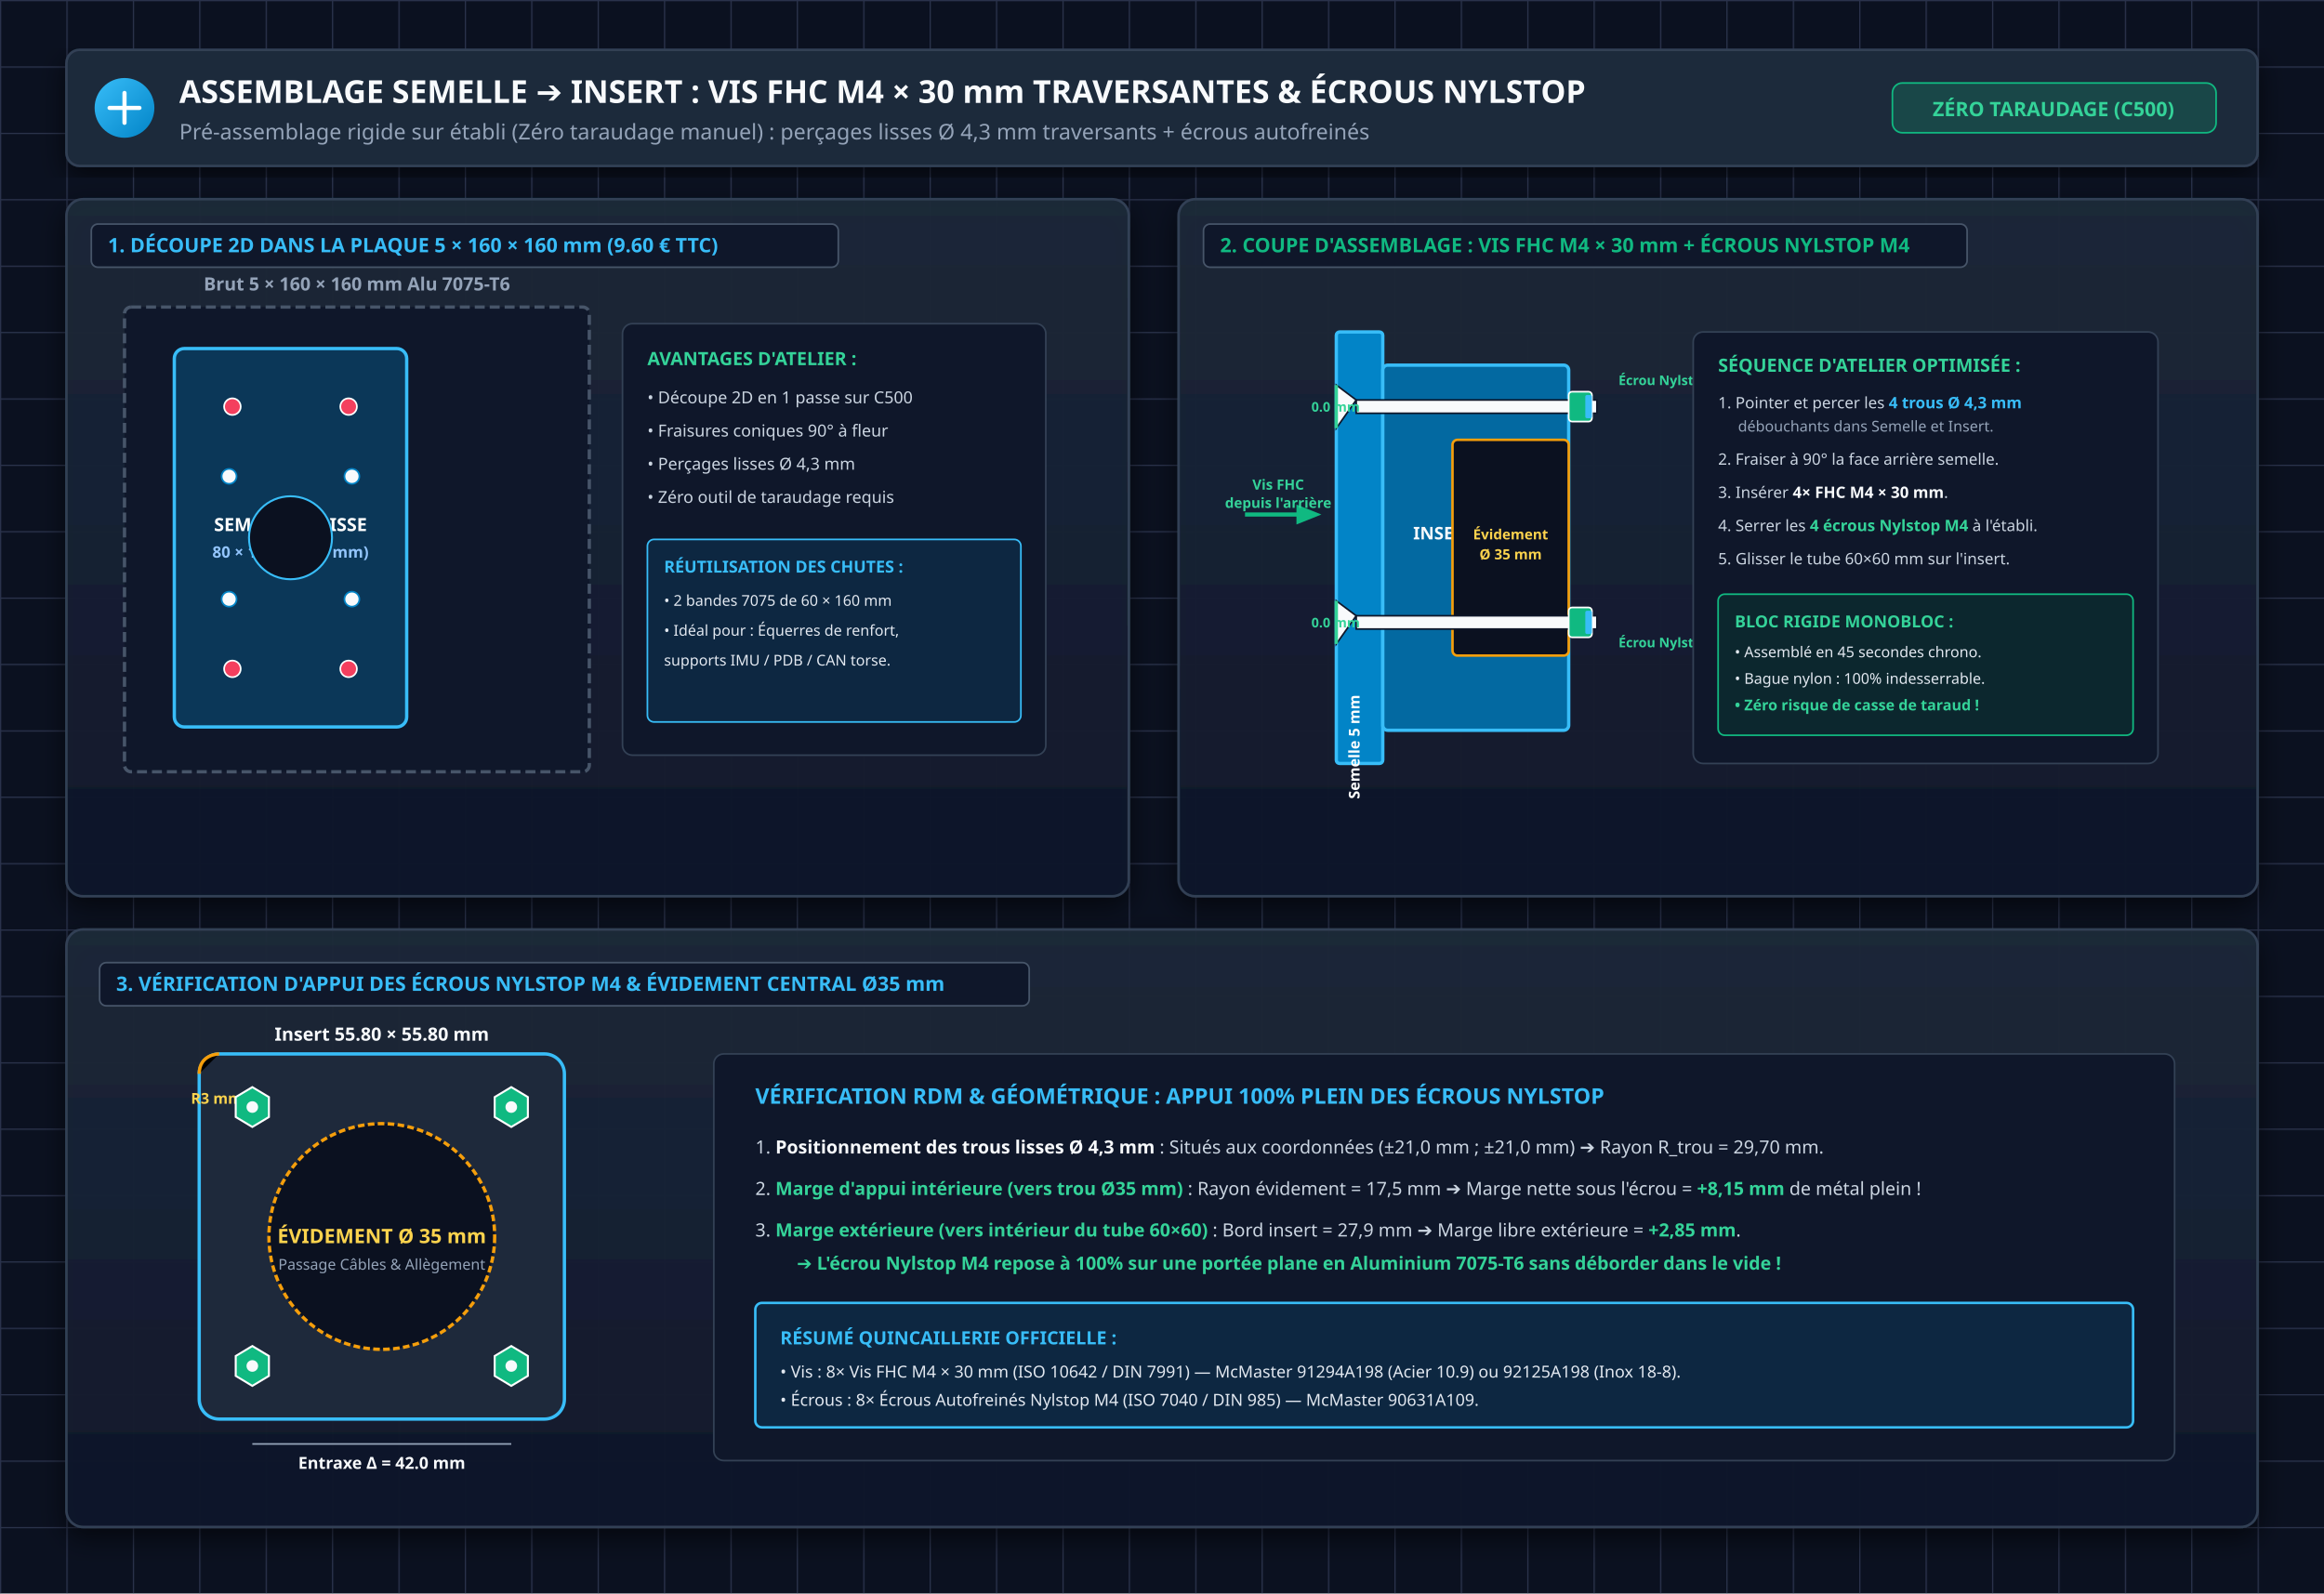
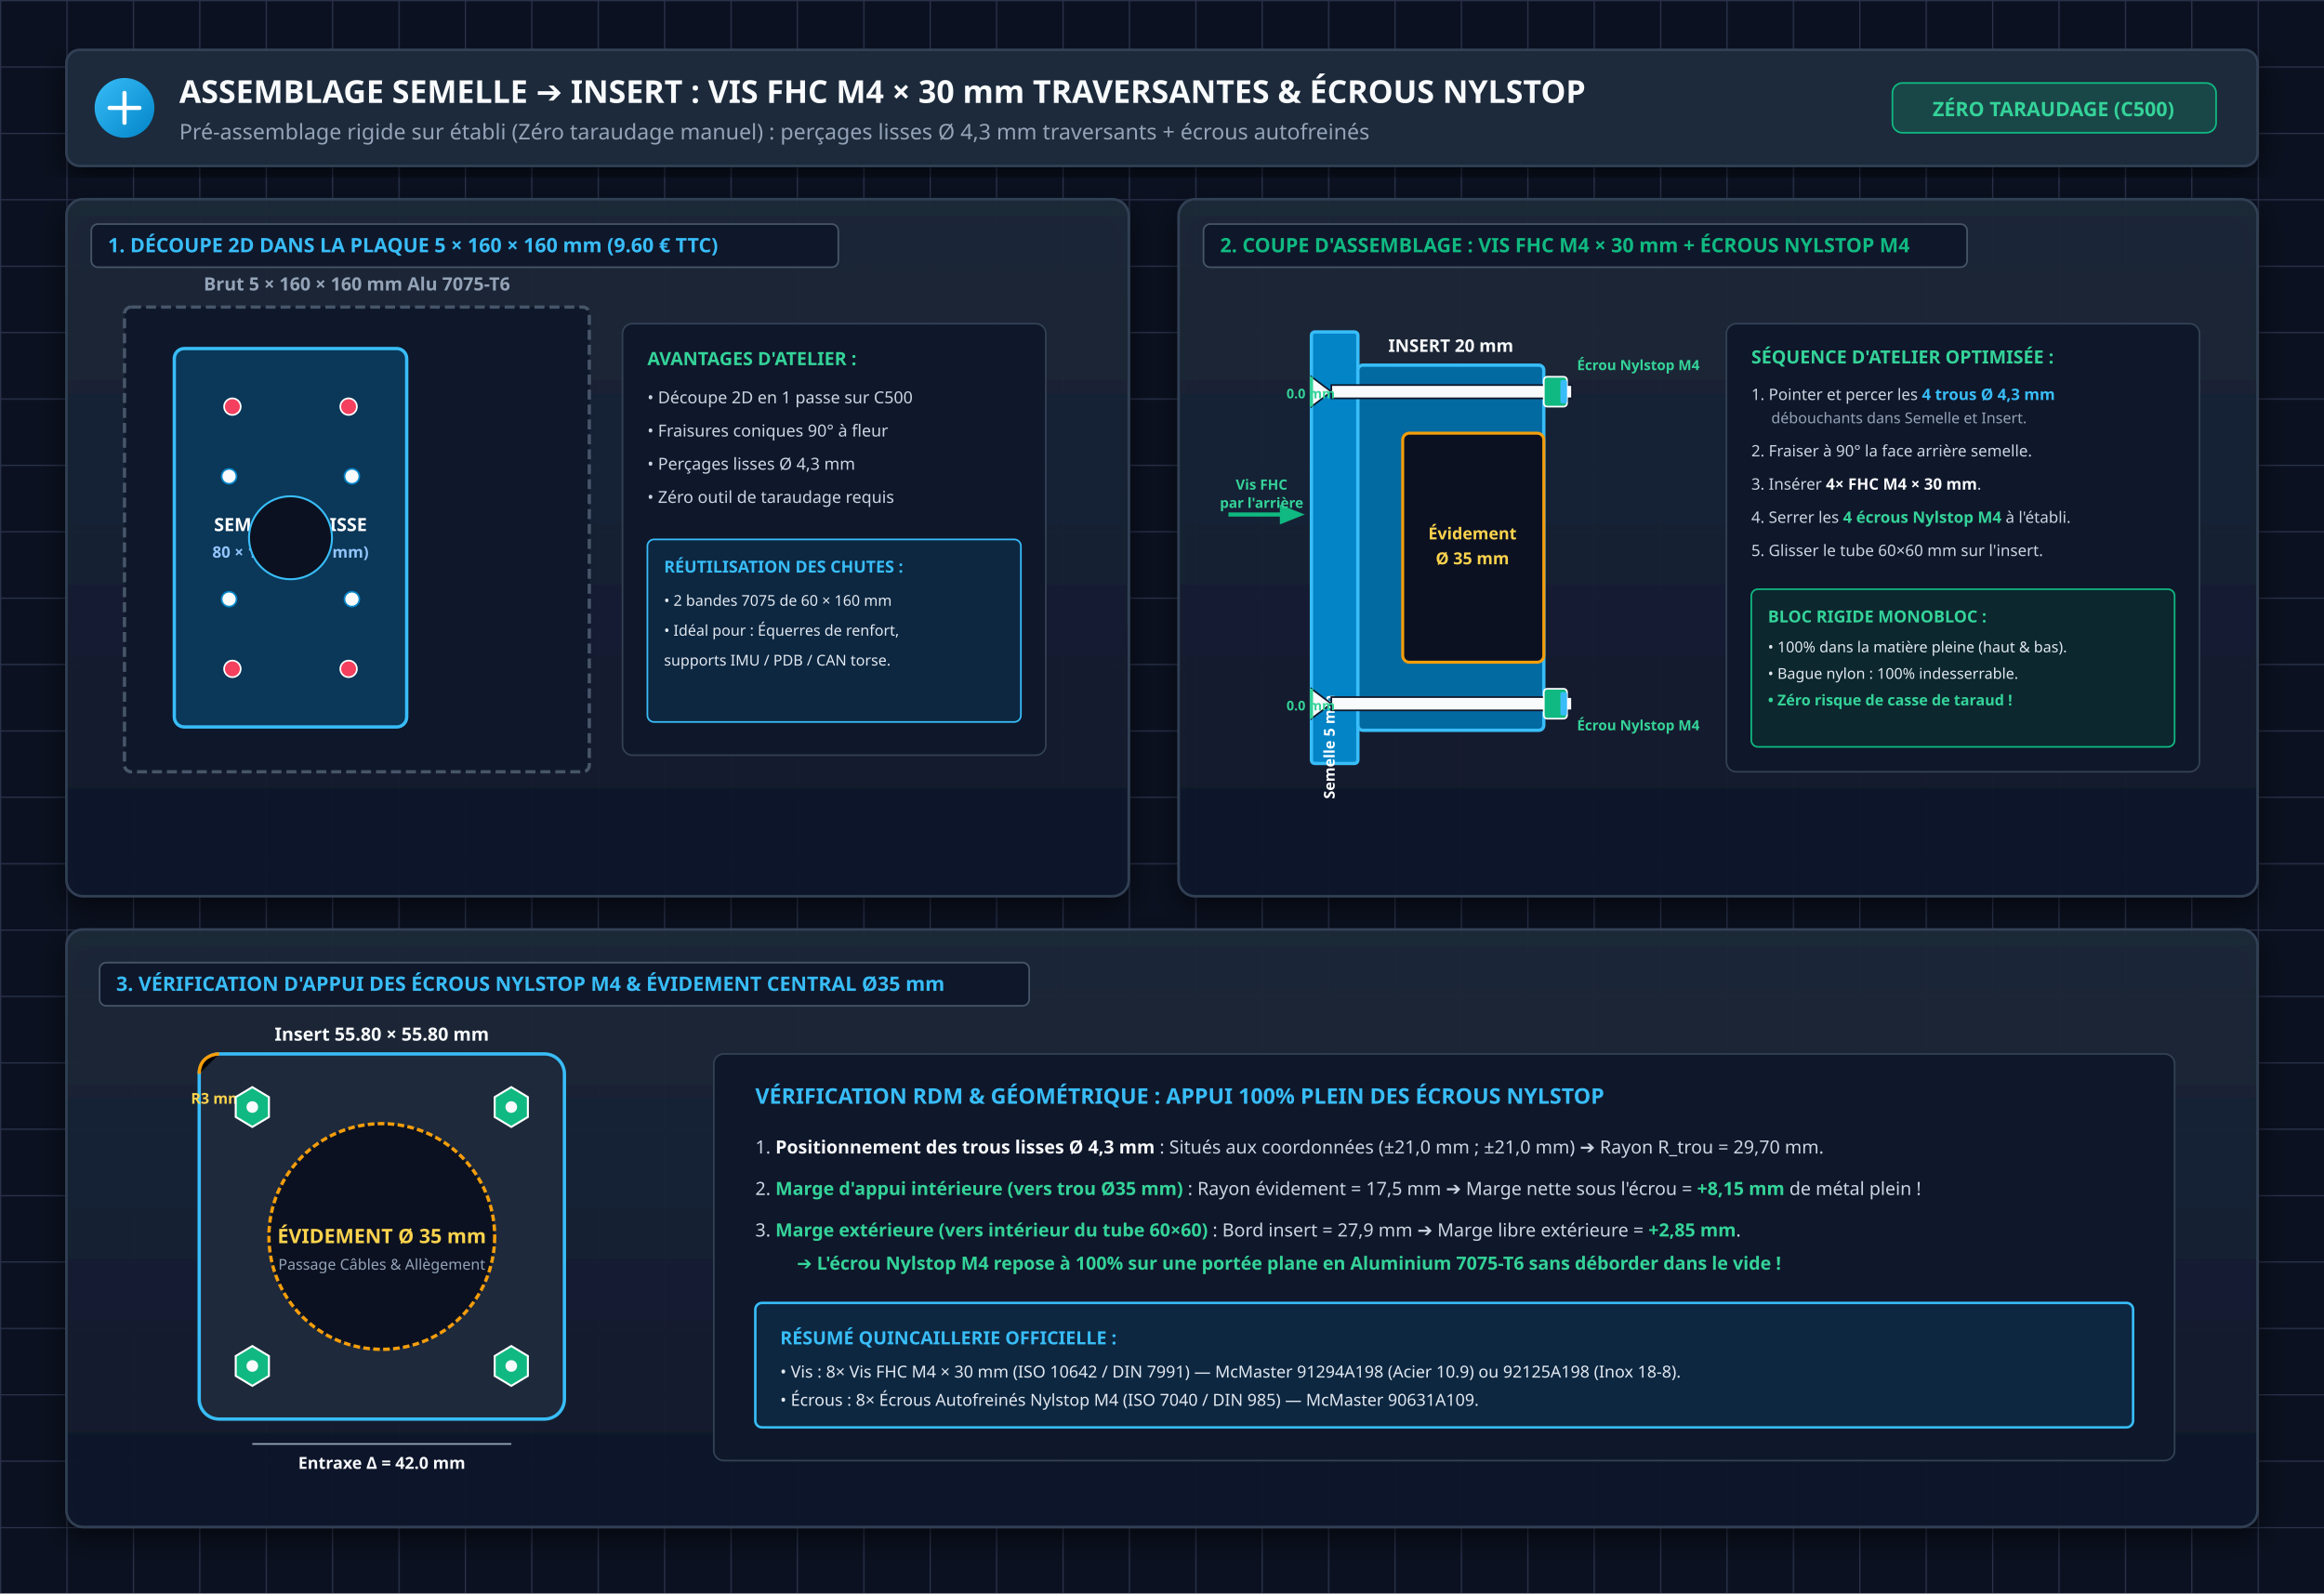
<svg xmlns="http://www.w3.org/2000/svg" viewBox="0 0 1400 960" width="100%" height="100%">
  <defs>
    <pattern id="grid-pattern-fhc" width="40" height="40" patternUnits="userSpaceOnUse">
      <path d="M 40 0 L 0 0 0 40" fill="none" stroke="#1e293b" stroke-width="1" />
      <path d="M 200 0 L 0 0 0 200" fill="none" stroke="#2a324b" stroke-width="1.5" />
    </pattern>
    <linearGradient id="grad-sky-fhc" x1="0%" y1="0%" x2="100%" y2="100%">
      <stop offset="0%" stop-color="#38bdf8" />
      <stop offset="100%" stop-color="#0284c7" />
    </linearGradient>
    <linearGradient id="grad-amber-fhc" x1="0%" y1="0%" x2="100%" y2="100%">
      <stop offset="0%" stop-color="#f59e0b" />
      <stop offset="100%" stop-color="#b45309" />
    </linearGradient>
    <linearGradient id="grad-emerald-fhc" x1="0%" y1="0%" x2="100%" y2="100%">
      <stop offset="0%" stop-color="#10b981" />
      <stop offset="100%" stop-color="#047857" />
    </linearGradient>
    <linearGradient id="grad-rose-fhc" x1="0%" y1="0%" x2="100%" y2="100%">
      <stop offset="0%" stop-color="#f43f5e" />
      <stop offset="100%" stop-color="#be123c" />
    </linearGradient>
    <linearGradient id="grad-card-fhc" x1="0%" y1="0%" x2="0%" y2="100%">
      <stop offset="0%" stop-color="#1e293b" stop-opacity="0.95" />
      <stop offset="100%" stop-color="#0f172a" stop-opacity="0.95" />
    </linearGradient>
    <marker id="arrow-fhc" viewBox="0 0 10 10" refX="6" refY="5" markerWidth="6" markerHeight="6" orient="auto-start-reverse">
      <path d="M 0 1 L 10 5 L 0 9 z" fill="#10b981" />
    </marker>
    <filter id="drop-shadow-fhc" x="-10%" y="-10%" width="120%" height="120%">
      <feDropShadow dx="0" dy="6" stdDeviation="8" flood-color="#000000" flood-opacity="0.6" />
    </filter>
  </defs>
  <rect width="1400" height="960" fill="#0b1120" />
  <rect width="1400" height="960" fill="url(#grid-pattern-fhc)" />
  <g transform="translate(40, 30)">
    <rect width="1320" height="70" rx="8" fill="#1e293b" stroke="#334155" stroke-width="1.5" filter="url(#drop-shadow-fhc)" />
    <circle cx="35" cy="35" r="18" fill="url(#grad-sky-fhc)" />
    <path d="M 26 35 L 44 35 M 35 26 L 35 44" stroke="#ffffff" stroke-width="2.5" stroke-linecap="round" />
    <text x="68" y="32" font-family="'Segoe UI', sans-serif" font-size="19" font-weight="700" fill="#f8fafc">
      ASSEMBLAGE SEMELLE ➔ INSERT : VIS FHC M4 × 30 mm TRAVERSANTES &amp; ÉCROUS NYLSTOP
    </text>
    <text x="68" y="54" font-family="'Segoe UI', sans-serif" font-size="13" font-weight="500" fill="#94a3b8">
      Pré-assemblage rigide sur établi (Zéro taraudage manuel) : perçages lisses Ø 4,3 mm traversants + écrous autofreinés
    </text>
    <rect x="1100" y="20" width="195" height="30" rx="6" fill="#10b981" fill-opacity="0.2" stroke="#10b981" stroke-width="1" />
    <text x="1197" y="40" text-anchor="middle" font-family="'Segoe UI', sans-serif" font-size="12" font-weight="700" fill="#34d399">
      ZÉRO TARAUDAGE (C500)
    </text>
  </g>
  <g transform="translate(40, 120)">
    <rect width="640" height="420" rx="10" fill="url(#grad-card-fhc)" stroke="#334155" stroke-width="1.5" filter="url(#drop-shadow-fhc)" />
    <rect x="15" y="15" width="450" height="26" rx="4" fill="#0f172a" stroke="#475569" stroke-width="1" />
    <text x="25" y="32" font-family="'Segoe UI', sans-serif" font-size="12" font-weight="700" fill="#38bdf8">
      1. DÉCOUPE 2D DANS LA PLAQUE 5 × 160 × 160 mm (9.60 € TTC)
    </text>
    <g transform="translate(35, 65)">
      <rect x="0" y="0" width="280" height="280" rx="4" fill="#0f172a" stroke="#475569" stroke-width="2" stroke-dasharray="6,3" />
      <text x="140" y="-10" text-anchor="middle" font-family="'Segoe UI', sans-serif" font-size="11" font-weight="700" fill="#94a3b8">Brut 5 × 160 × 160 mm Alu 7075-T6</text>
      <g transform="translate(30, 25)">
        <rect x="0" y="0" width="140" height="228" rx="6" fill="#0284c7" fill-opacity="0.3" stroke="#38bdf8" stroke-width="2" />
        <text x="70" y="110" text-anchor="middle" font-family="'Segoe UI', sans-serif" font-size="11" font-weight="700" fill="#ffffff">SEMELLE ÉCLISSE</text>
        <text x="70" y="126" text-anchor="middle" font-family="'Segoe UI', sans-serif" font-size="9.5" font-weight="600" fill="#93c5fd">80 × 130 mm (5 mm)</text>
        <circle cx="70" cy="114" r="25" fill="#0b1120" stroke="#38bdf8" stroke-width="1.2" />
        <circle cx="33" cy="77" r="4.5" fill="#f8fafc" stroke="#0284c7" stroke-width="1" />
        <circle cx="107" cy="77" r="4.5" fill="#f8fafc" stroke="#0284c7" stroke-width="1" />
        <circle cx="33" cy="151" r="4.5" fill="#f8fafc" stroke="#0284c7" stroke-width="1" />
        <circle cx="107" cy="151" r="4.5" fill="#f8fafc" stroke="#0284c7" stroke-width="1" />
        <circle cx="35" cy="35" r="5" fill="#f43f5e" stroke="#ffffff" stroke-width="1" />
        <circle cx="105" cy="35" r="5" fill="#f43f5e" stroke="#ffffff" stroke-width="1" />
        <circle cx="35" cy="193" r="5" fill="#f43f5e" stroke="#ffffff" stroke-width="1" />
        <circle cx="105" cy="193" r="5" fill="#f43f5e" stroke="#ffffff" stroke-width="1" />
      </g>
      <g transform="translate(300, 10)">
        <rect width="255" height="260" rx="6" fill="#0f172a" stroke="#334155" stroke-width="1" />
        <text x="15" y="25" font-family="'Segoe UI', sans-serif" font-size="11" font-weight="700" fill="#34d399">AVANTAGES D'ATELIER :</text>
        <text x="15" y="48" font-family="'Segoe UI', sans-serif" font-size="10" fill="#cbd5e1">• Découpe 2D en 1 passe sur C500</text>
        <text x="15" y="68" font-family="'Segoe UI', sans-serif" font-size="10" fill="#cbd5e1">• Fraisures coniques 90° à fleur</text>
        <text x="15" y="88" font-family="'Segoe UI', sans-serif" font-size="10" fill="#cbd5e1">• Perçages lisses Ø 4,3 mm</text>
        <text x="15" y="108" font-family="'Segoe UI', sans-serif" font-size="10" fill="#cbd5e1">• Zéro outil de taraudage requis</text>
        <rect x="15" y="130" width="225" height="110" rx="4" fill="#0284c7" fill-opacity="0.15" stroke="#38bdf8" stroke-width="1" />
        <text x="25" y="150" font-family="'Segoe UI', sans-serif" font-size="10" font-weight="700" fill="#38bdf8">RÉUTILISATION DES CHUTES :</text>
        <text x="25" y="170" font-family="'Segoe UI', sans-serif" font-size="9" fill="#e2e8f0">• 2 bandes 7075 de 60 × 160 mm</text>
        <text x="25" y="188" font-family="'Segoe UI', sans-serif" font-size="9" fill="#e2e8f0">• Idéal pour : Équerres de renfort,</text>
        <text x="25" y="206" font-family="'Segoe UI', sans-serif" font-size="9" fill="#e2e8f0">  supports IMU / PDB / CAN torse.</text>
      </g>
    </g>
  </g>
  <g transform="translate(710, 120)">
    <rect width="650" height="420" rx="10" fill="url(#grad-card-fhc)" stroke="#334155" stroke-width="1.5" filter="url(#drop-shadow-fhc)" />
    <rect x="15" y="15" width="460" height="26" rx="4" fill="#0f172a" stroke="#475569" stroke-width="1" />
    <text x="25" y="32" font-family="'Segoe UI', sans-serif" font-size="12" font-weight="700" fill="#10b981">
      2. COUPE D'ASSEMBLAGE : VIS FHC M4 × 30 mm + ÉCROUS NYLSTOP M4
    </text>
-     <g transform="translate(30, 60)">
+     <g transform="translate(25, 60)">
      <g transform="translate(0, 70)">
-         <path d="M 10 60 L 50 60" stroke="#10b981" stroke-width="2.5" marker-end="url(#arrow-fhc)" />
-         <text x="30" y="45" text-anchor="middle" font-family="'Segoe UI', sans-serif" font-size="8.5" font-weight="700" fill="#34d399">Vis FHC</text>
-         <text x="30" y="56" text-anchor="middle" font-family="'Segoe UI', sans-serif" font-size="8.5" font-weight="700" fill="#34d399">depuis l'arrière</text>
+         <path d="M 5 60 L 45 60" stroke="#10b981" stroke-width="2.5" marker-end="url(#arrow-fhc)" />
+         <text x="25" y="45" text-anchor="middle" font-family="'Segoe UI', sans-serif" font-size="8.5" font-weight="700" fill="#34d399">Vis FHC</text>
+         <text x="25" y="56" text-anchor="middle" font-family="'Segoe UI', sans-serif" font-size="8.5" font-weight="700" fill="#34d399">par l'arrière</text>
      </g>
-       <rect x="65" y="20" width="28" height="260" rx="2" fill="#0284c7" stroke="#38bdf8" stroke-width="2" />
-       <text x="79" y="270" text-anchor="middle" font-family="'Segoe UI', sans-serif" font-size="9" font-weight="700" fill="#ffffff" transform="rotate(-90,79,270)">Semelle 5 mm</text>
-       <rect x="93" y="40" width="112" height="220" rx="3" fill="#0369a1" stroke="#38bdf8" stroke-width="2" />
-       <text x="149" y="145" text-anchor="middle" font-family="'Segoe UI', sans-serif" font-size="10.5" font-weight="700" fill="#f8fafc">INSERT 20 mm</text>
-       <rect x="135" y="85" width="70" height="130" rx="3" fill="#0b1120" stroke="#f59e0b" stroke-width="1.5" />
-       <text x="170" y="145" text-anchor="middle" font-family="'Segoe UI', sans-serif" font-size="8.5" font-weight="700" fill="#fcd34d">Évidement</text>
-       <text x="170" y="157" text-anchor="middle" font-family="'Segoe UI', sans-serif" font-size="8.5" font-weight="700" fill="#fcd34d">Ø 35 mm</text>
-       <polygon points="65,52 77,61 65,78" fill="#f8fafc" stroke="#0f172a" />
-       <rect x="77" y="61" width="145" height="8" fill="#f8fafc" stroke="#0f172a" />
-       <line x1="65" y1="52" x2="65" y2="78" stroke="#34d399" stroke-width="2" />
-       <text x="50" y="68" font-family="'Segoe UI', sans-serif" font-size="8" font-weight="700" fill="#34d399">0.0 mm</text>
-       <rect x="205" y="56" width="14" height="18" rx="2" fill="#10b981" stroke="#ffffff" stroke-width="1" />
-       <rect x="215" y="58" width="4" height="14" rx="1" fill="#38bdf8" />
-       <text x="235" y="52" font-family="'Segoe UI', sans-serif" font-size="8" font-weight="700" fill="#34d399">Écrou Nylstop M4</text>
-       <polygon points="65,182 77,191 65,208" fill="#f8fafc" stroke="#0f172a" />
-       <rect x="77" y="191" width="145" height="8" fill="#f8fafc" stroke="#0f172a" />
-       <line x1="65" y1="182" x2="65" y2="208" stroke="#34d399" stroke-width="2" />
-       <text x="50" y="198" font-family="'Segoe UI', sans-serif" font-size="8" font-weight="700" fill="#34d399">0.0 mm</text>
-       <rect x="205" y="186" width="14" height="18" rx="2" fill="#10b981" stroke="#ffffff" stroke-width="1" />
-       <rect x="215" y="188" width="4" height="14" rx="1" fill="#38bdf8" />
-       <text x="235" y="210" font-family="'Segoe UI', sans-serif" font-size="8" font-weight="700" fill="#34d399">Écrou Nylstop M4</text>
-       <g transform="translate(280, 20)">
-         <rect width="280" height="260" rx="6" fill="#0f172a" stroke="#334155" stroke-width="1" />
+       <rect x="55" y="20" width="28" height="260" rx="2" fill="#0284c7" stroke="#38bdf8" stroke-width="2" />
+       <text x="69" y="270" text-anchor="middle" font-family="'Segoe UI', sans-serif" font-size="9" font-weight="700" fill="#ffffff" transform="rotate(-90,69,270)">Semelle 5 mm</text>
+       <rect x="83" y="40" width="112" height="220" rx="3" fill="#0369a1" stroke="#38bdf8" stroke-width="2" />
+       <rect x="110" y="81" width="85" height="138" rx="4" fill="#0b1120" stroke="#f59e0b" stroke-width="1.8" />
+       <text x="152" y="145" text-anchor="middle" font-family="'Segoe UI', sans-serif" font-size="10" font-weight="700" fill="#fcd34d">Évidement</text>
+       <text x="152" y="160" text-anchor="middle" font-family="'Segoe UI', sans-serif" font-size="10" font-weight="700" fill="#fcd34d">Ø 35 mm</text>
+       <text x="139" y="32" text-anchor="middle" font-family="'Segoe UI', sans-serif" font-size="10.5" font-weight="700" fill="#f8fafc">INSERT 20 mm</text>
+       <polygon points="55,47 67,56 55,65" fill="#f8fafc" stroke="#0f172a" />
+       <rect x="67" y="52" width="145" height="8" fill="#f8fafc" stroke="#0f172a" />
+       <line x1="55" y1="47" x2="55" y2="65" stroke="#34d399" stroke-width="2" />
+       <text x="40" y="60" font-family="'Segoe UI', sans-serif" font-size="8" font-weight="700" fill="#34d399">0.0 mm</text>
+       <rect x="195" y="47" width="14" height="18" rx="2" fill="#10b981" stroke="#ffffff" stroke-width="1" />
+       <rect x="205" y="49" width="4" height="14" rx="1" fill="#38bdf8" />
+       <text x="215" y="43" font-family="'Segoe UI', sans-serif" font-size="8.5" font-weight="700" fill="#34d399">Écrou Nylstop M4</text>
+       <polygon points="55,235 67,244 55,253" fill="#f8fafc" stroke="#0f172a" />
+       <rect x="67" y="240" width="145" height="8" fill="#f8fafc" stroke="#0f172a" />
+       <line x1="55" y1="235" x2="55" y2="253" stroke="#34d399" stroke-width="2" />
+       <text x="40" y="248" font-family="'Segoe UI', sans-serif" font-size="8" font-weight="700" fill="#34d399">0.0 mm</text>
+       <rect x="195" y="235" width="14" height="18" rx="2" fill="#10b981" stroke="#ffffff" stroke-width="1" />
+       <rect x="205" y="237" width="4" height="14" rx="1" fill="#38bdf8" />
+       <text x="215" y="260" font-family="'Segoe UI', sans-serif" font-size="8.5" font-weight="700" fill="#34d399">Écrou Nylstop M4</text>
+       <g transform="translate(305, 15)">
+         <rect width="285" height="270" rx="6" fill="#0f172a" stroke="#334155" stroke-width="1" />
        <text x="15" y="24" font-family="'Segoe UI', sans-serif" font-size="11" font-weight="700" fill="#34d399">SÉQUENCE D'ATELIER OPTIMISÉE :</text>
        <text x="15" y="46" font-family="'Segoe UI', sans-serif" font-size="9.5" fill="#cbd5e1">1. Pointer et percer les <tspan font-weight="700" fill="#38bdf8">4 trous Ø 4,3 mm</tspan>
        </text>
        <text x="27" y="60" font-family="'Segoe UI', sans-serif" font-size="9" fill="#94a3b8">débouchants dans Semelle et Insert.</text>
        <text x="15" y="80" font-family="'Segoe UI', sans-serif" font-size="9.5" fill="#cbd5e1">2. Fraiser à 90° la face arrière semelle.</text>
        <text x="15" y="100" font-family="'Segoe UI', sans-serif" font-size="9.5" fill="#cbd5e1">3. Insérer <tspan font-weight="700" fill="#f8fafc">4× FHC M4 × 30 mm</tspan>.</text>
        <text x="15" y="120" font-family="'Segoe UI', sans-serif" font-size="9.5" fill="#cbd5e1">4. Serrer les <tspan font-weight="700" fill="#34d399">4 écrous Nylstop M4</tspan> à l'établi.</text>
        <text x="15" y="140" font-family="'Segoe UI', sans-serif" font-size="9.5" fill="#cbd5e1">5. Glisser le tube 60×60 mm sur l'insert.</text>
-         <rect x="15" y="158" width="250" height="85" rx="4" fill="#064e3b" fill-opacity="0.3" stroke="#10b981" stroke-width="1" />
-         <text x="25" y="178" font-family="'Segoe UI', sans-serif" font-size="10" font-weight="700" fill="#34d399">BLOC RIGIDE MONOBLOC :</text>
-         <text x="25" y="196" font-family="'Segoe UI', sans-serif" font-size="9" fill="#e2e8f0">• Assemblé en 45 secondes chrono.</text>
-         <text x="25" y="212" font-family="'Segoe UI', sans-serif" font-size="9" fill="#e2e8f0">• Bague nylon : 100% indesserrable.</text>
-         <text x="25" y="228" font-family="'Segoe UI', sans-serif" font-size="9" font-weight="700" fill="#34d399">• Zéro risque de casse de taraud !</text>
+         <rect x="15" y="160" width="255" height="95" rx="4" fill="#064e3b" fill-opacity="0.3" stroke="#10b981" stroke-width="1" />
+         <text x="25" y="180" font-family="'Segoe UI', sans-serif" font-size="10" font-weight="700" fill="#34d399">BLOC RIGIDE MONOBLOC :</text>
+         <text x="25" y="198" font-family="'Segoe UI', sans-serif" font-size="9" fill="#e2e8f0">• 100% dans la matière pleine (haut &amp; bas).</text>
+         <text x="25" y="214" font-family="'Segoe UI', sans-serif" font-size="9" fill="#e2e8f0">• Bague nylon : 100% indesserrable.</text>
+         <text x="25" y="230" font-family="'Segoe UI', sans-serif" font-size="9" font-weight="700" fill="#34d399">• Zéro risque de casse de taraud !</text>
      </g>
    </g>
  </g>
  <g transform="translate(40, 560)">
    <rect width="1320" height="360" rx="10" fill="url(#grad-card-fhc)" stroke="#334155" stroke-width="1.5" filter="url(#drop-shadow-fhc)" />
    <rect x="20" y="20" width="560" height="26" rx="4" fill="#0f172a" stroke="#475569" stroke-width="1" />
    <text x="30" y="37" font-family="'Segoe UI', sans-serif" font-size="12" font-weight="700" fill="#38bdf8">
      3. VÉRIFICATION D'APPUI DES ÉCROUS NYLSTOP M4 &amp; ÉVIDEMENT CENTRAL Ø35 mm
    </text>
    <g transform="translate(30, 60)">
      <g transform="translate(50, 15)">
        <rect x="0" y="0" width="220" height="220" rx="12" fill="#1e293b" stroke="#38bdf8" stroke-width="2" />
        <text x="110" y="-8" text-anchor="middle" font-family="'Segoe UI', sans-serif" font-size="11" font-weight="700" fill="#f8fafc">Insert 55.80 × 55.80 mm</text>
        <path d="M 0 12 C 0 0, 12 0, 12 0" stroke="#f59e0b" stroke-width="2" />
        <text x="-5" y="30" font-family="'Segoe UI', sans-serif" font-size="9" font-weight="700" fill="#fcd34d">R3 mm</text>
        <circle cx="110" cy="110" r="68" fill="#0b1120" stroke="#f59e0b" stroke-width="2" stroke-dasharray="4,2" />
        <text x="110" y="114" text-anchor="middle" font-family="'Segoe UI', sans-serif" font-size="12" font-weight="700" fill="#fcd34d">ÉVIDEMENT Ø 35 mm</text>
        <text x="110" y="130" text-anchor="middle" font-family="'Segoe UI', sans-serif" font-size="9" fill="#94a3b8">Passage Câbles &amp; Allègement</text>
        <polygon points="32,20 42,26 42,38 32,44 22,38 22,26" fill="#10b981" stroke="#ffffff" stroke-width="1.2" />
        <circle cx="32" cy="32" r="3.5" fill="#f8fafc" />
        <polygon points="188,20 198,26 198,38 188,44 178,38 178,26" fill="#10b981" stroke="#ffffff" stroke-width="1.2" />
        <circle cx="188" cy="32" r="3.5" fill="#f8fafc" />
        <polygon points="32,176 42,182 42,194 32,200 22,194 22,182" fill="#10b981" stroke="#ffffff" stroke-width="1.2" />
        <circle cx="32" cy="188" r="3.5" fill="#f8fafc" />
        <polygon points="188,176 198,182 198,194 188,200 178,194 178,182" fill="#10b981" stroke="#ffffff" stroke-width="1.2" />
        <circle cx="188" cy="188" r="3.5" fill="#f8fafc" />
        <line x1="32" y1="235" x2="188" y2="235" stroke="#94a3b8" stroke-width="1" />
        <text x="110" y="250" text-anchor="middle" font-family="'Segoe UI', sans-serif" font-size="10" font-weight="700" fill="#f8fafc">Entraxe Δ = 42.0 mm</text>
      </g>
      <g transform="translate(360, 15)">
        <rect width="880" height="245" rx="6" fill="#0f172a" stroke="#334155" stroke-width="1" />
        <text x="25" y="30" font-family="'Segoe UI', sans-serif" font-size="13" font-weight="700" fill="#38bdf8">
          VÉRIFICATION RDM &amp; GÉOMÉTRIQUE : APPUI 100% PLEIN DES ÉCROUS NYLSTOP
        </text>
        <text x="25" y="60" font-family="'Segoe UI', sans-serif" font-size="11" fill="#cbd5e1">
          1. <tspan font-weight="700" fill="#f8fafc">Positionnement des trous lisses Ø 4,3 mm</tspan> : Situés aux coordonnées (±21,0 mm ; ±21,0 mm) ➔ Rayon R_trou = 29,70 mm.
        </text>
        <text x="25" y="85" font-family="'Segoe UI', sans-serif" font-size="11" fill="#cbd5e1">
          2. <tspan font-weight="700" fill="#34d399">Marge d'appui intérieure (vers trou Ø35 mm)</tspan> : Rayon évidement = 17,5 mm ➔ Marge nette sous l'écrou = <tspan font-weight="700" fill="#34d399">+8,15 mm</tspan> de métal plein !
        </text>
        <text x="25" y="110" font-family="'Segoe UI', sans-serif" font-size="11" fill="#cbd5e1">
          3. <tspan font-weight="700" fill="#34d399">Marge extérieure (vers intérieur du tube 60×60)</tspan> : Bord insert = 27,9 mm ➔ Marge libre extérieure = <tspan font-weight="700" fill="#34d399">+2,85 mm</tspan>.
        </text>
        <text x="50" y="130" font-family="'Segoe UI', sans-serif" font-size="11" font-weight="700" fill="#34d399">
          ➔ L'écrou Nylstop M4 repose à 100% sur une portée plane en Aluminium 7075-T6 sans déborder dans le vide !
        </text>
        <rect x="25" y="150" width="830" height="75" rx="4" fill="#0284c7" fill-opacity="0.15" stroke="#38bdf8" stroke-width="1.5" />
        <text x="40" y="175" font-family="'Segoe UI', sans-serif" font-size="11" font-weight="700" fill="#38bdf8">
          RÉSUMÉ QUINCAILLERIE OFFICIELLE :
        </text>
        <text x="40" y="195" font-family="'Segoe UI', sans-serif" font-size="10" fill="#e2e8f0">
          • Vis : 8× Vis FHC M4 × 30 mm (ISO 10642 / DIN 7991) — McMaster 91294A198 (Acier 10.9) ou 92125A198 (Inox 18-8).
        </text>
        <text x="40" y="212" font-family="'Segoe UI', sans-serif" font-size="10" fill="#e2e8f0">
          • Écrous : 8× Écrous Autofreinés Nylstop M4 (ISO 7040 / DIN 985) — McMaster 90631A109.
        </text>
      </g>
    </g>
  </g>
</svg>
